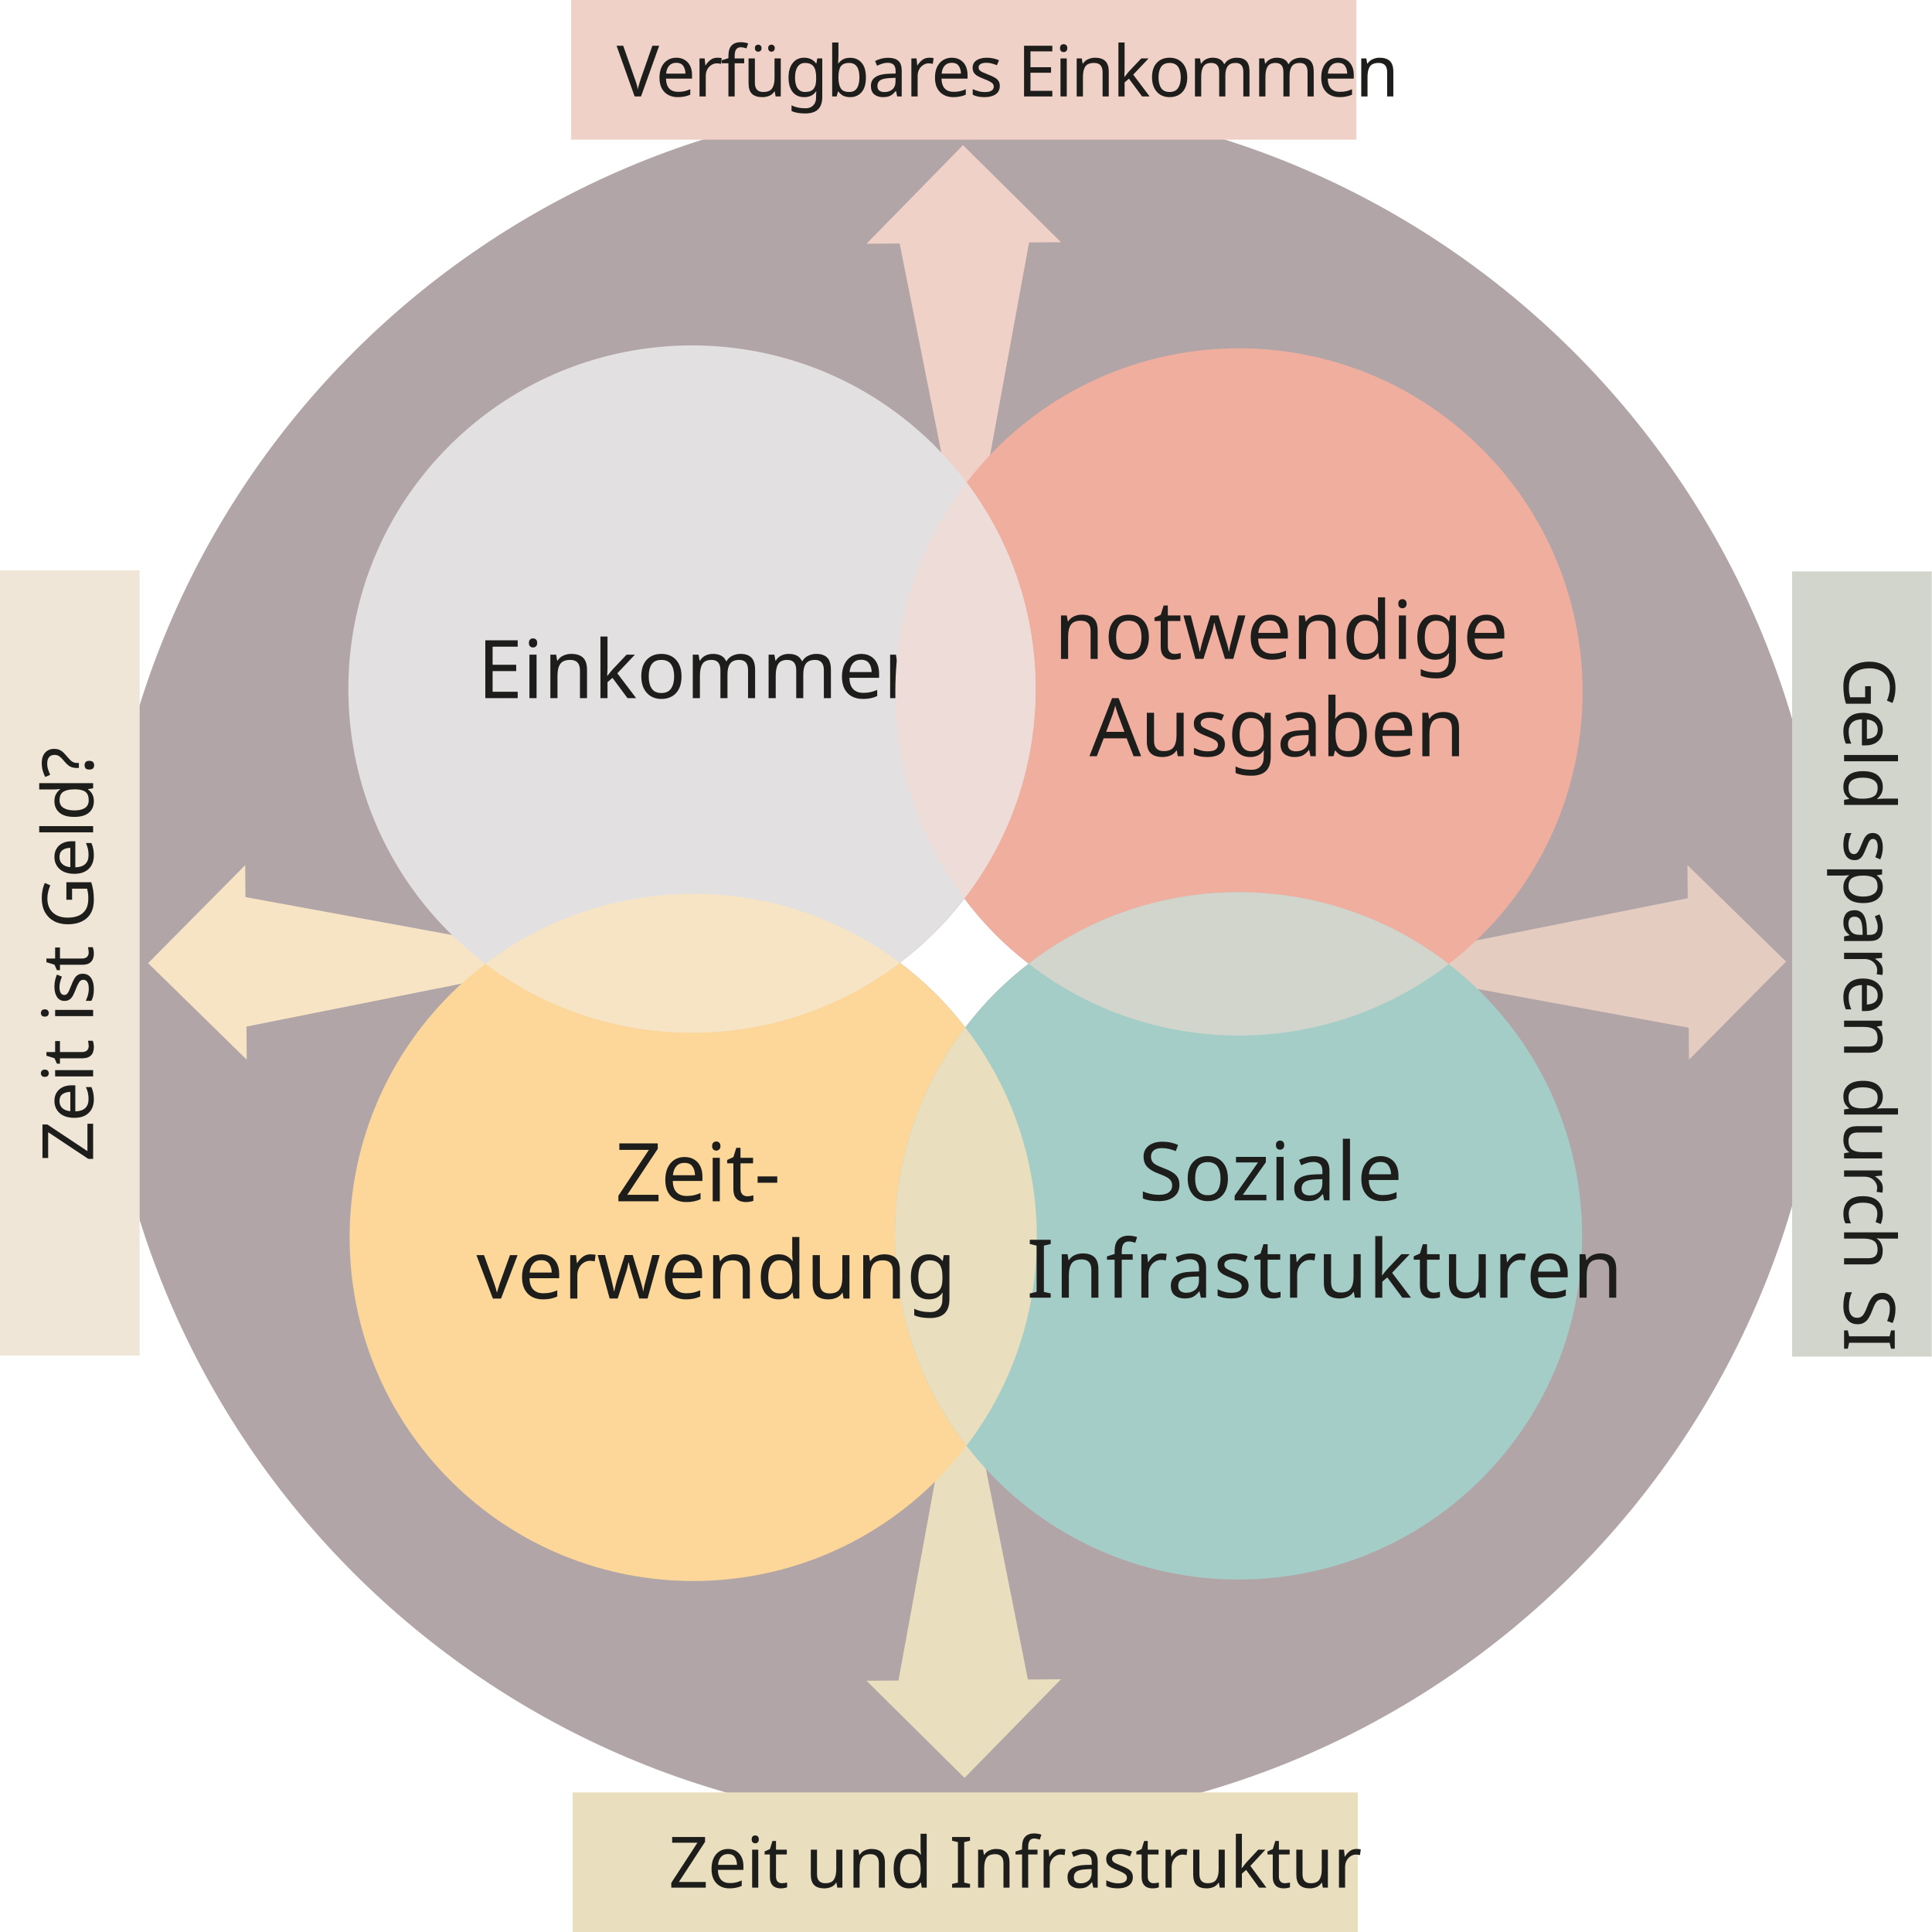
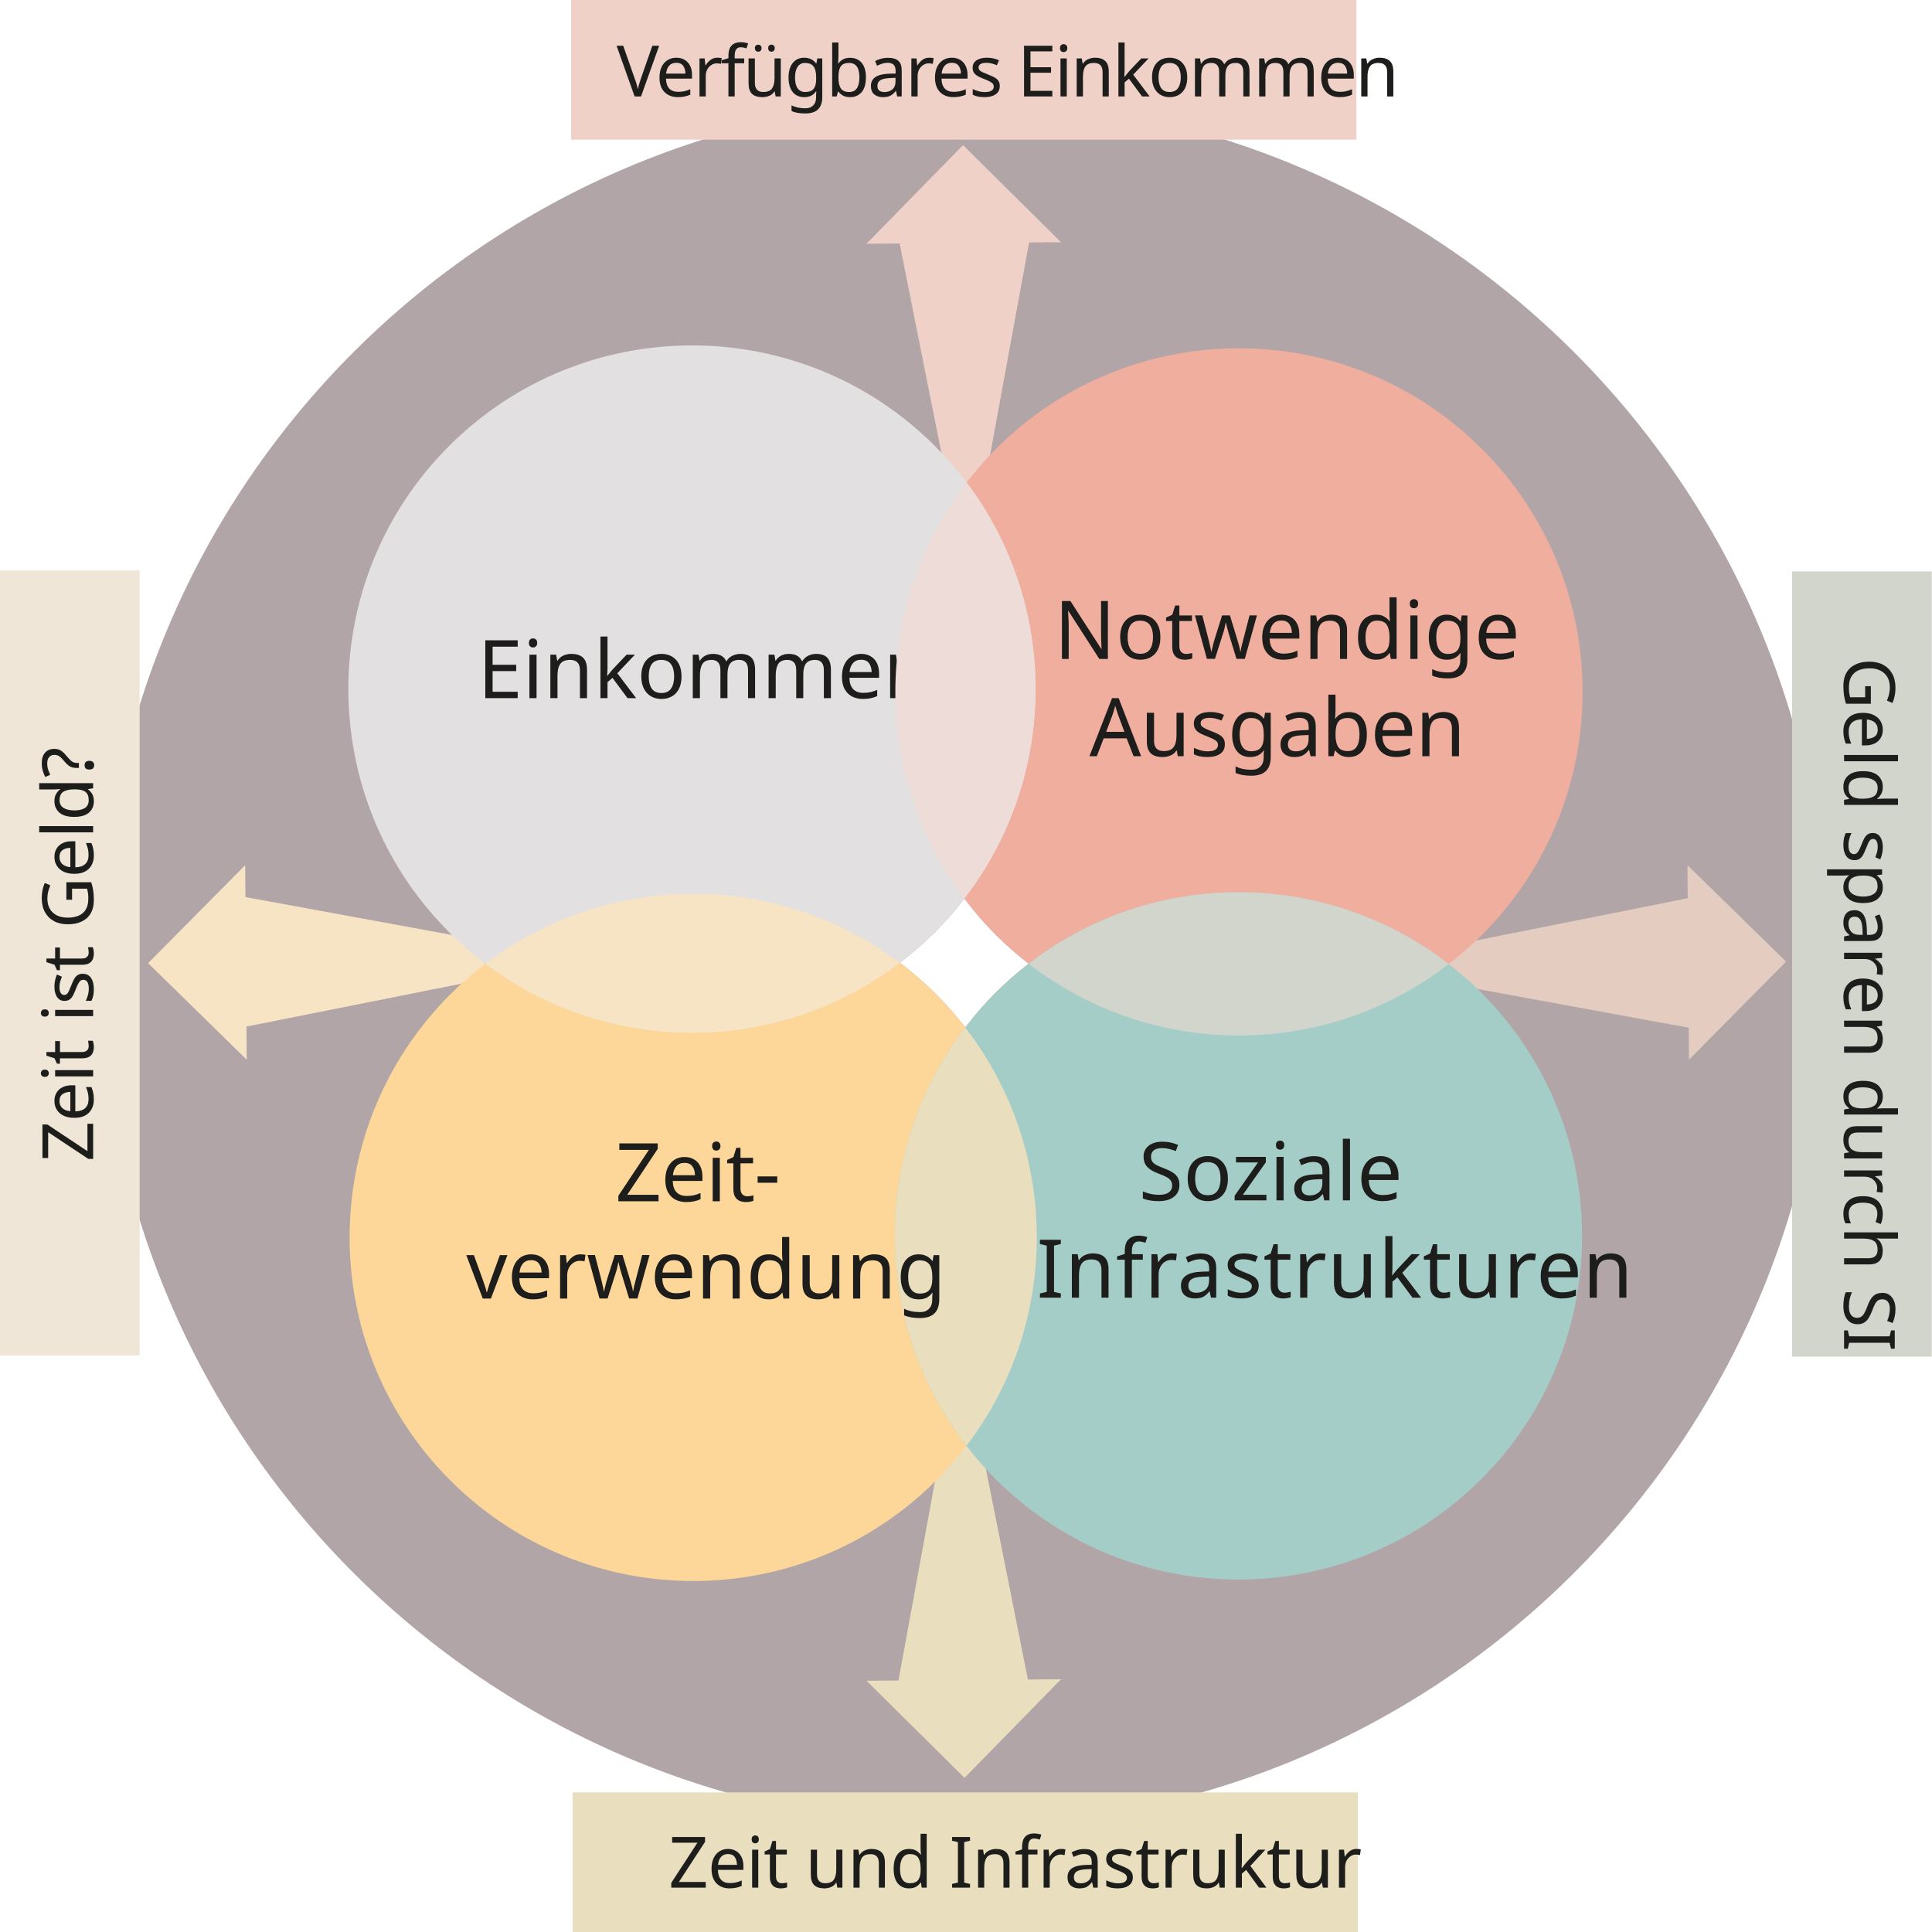
<svg xmlns="http://www.w3.org/2000/svg" viewBox="0 0 381.23 381.28">
  <defs>
    <style>
      #zeit_verwendung_text, #soziale_infrastrukturen_text {
        pointer-events: none;
      }

      .cls-1 {
        letter-spacing: -.01em;
      }

      .cls-2 {
        letter-spacing: .01em;
      }

      .cls-3 {
        fill: #f7e4c5;
      }

      .cls-4 {
        fill: #a5cdc8;
      }

      .cls-5 {
        fill: #e4cdc0;
      }

      .cls-6 {
        letter-spacing: -.01em;
      }

      .cls-7 {
        letter-spacing: 0em;
      }

      .cls-8 {
        letter-spacing: 0em;
      }

      .cls-9 {
        letter-spacing: 0em;
      }

      .cls-10 {
        letter-spacing: .02em;
      }

      .cls-11 {
        letter-spacing: 0em;
      }

      .cls-12 {
        fill: #d2d5cb;
      }

      .cls-13 {
        letter-spacing: .03em;
      }

      .cls-14 {
        letter-spacing: 0em;
      }

      .cls-15 {
        letter-spacing: 0em;
      }

      .cls-16 {
        fill: #fcd799;
      }

      .cls-17 {
        font-size: 16px;
      }

      .cls-17, .cls-18 {
        fill: #1d1d1b;
        font-family: 'MyriadPro-Regular', 'Myriad Pro', sans-serif;
      }

      .cls-19 {
        letter-spacing: 0em;
      }

      .cls-20 {
        letter-spacing: 0em;
      }

      .cls-21 {
        fill: #e9dfbe;
      }

      .cls-22 {
        letter-spacing: 0em;
      }

      .cls-23 {
        fill: #f0d1c7;
      }

      .cls-24 {
        letter-spacing: 0em;
      }

      .cls-25 {
        letter-spacing: -.01em;
      }

      .cls-26 {
        fill: #e2e0e1;
      }

      .cls-27 {
        fill: #f0e6d7;
      }

      .cls-28 {
        fill: #f0ae9f;
      }

      .cls-18 {
        font-size: 14px;
      }

      .cls-29 {
        letter-spacing: 0em;
      }

      .cls-30 {
        fill: #b2a5a7;
      }

      .cls-31 {
        letter-spacing: -.01em;
      }

      .cls-32 {
        letter-spacing: -.01em;
      }

      .cls-33 {
        letter-spacing: 0em;
      }

      .cls-34 {
        letter-spacing: -.03em;
      }

      .cls-35 {
        fill: #eddcd7;
      }
    </style>
  </defs>
  <g id="basis">
    <path class="cls-30" d="M190.2,19.62C96.12,19.62,19.86,95.88,19.86,189.95s76.26,170.34,170.34,170.34,170.34-76.26,170.34-170.34S284.27,19.62,190.2,19.62ZM196.47,195.92c-2.18,2.17-4.15,4.47-5.97,6.85-1.75-2.26-3.64-4.44-5.71-6.52-2.29-2.29-4.7-4.36-7.21-6.26,2.41-1.84,4.74-3.84,6.94-6.04,2.11-2.11,4.03-4.33,5.8-6.63,1.88,2.5,3.95,4.9,6.22,7.18,2.06,2.06,4.23,3.94,6.48,5.68-2.27,1.75-4.46,3.65-6.54,5.73Z" />
  </g>
  <g id="pfeile">
    <polygon class="cls-23" points="186.95 95.22 177.54 48.05 171.01 48.1 180.53 38.37 190.05 28.64 199.72 38.22 209.39 47.8 203.09 47.85 194.41 95.16 186.95 95.22" />
    <polygon class="cls-21" points="193.45 284.29 202.86 331.45 209.39 331.4 199.87 341.13 190.35 350.86 180.68 341.28 171.01 331.7 177.31 331.65 185.98 284.34 193.45 284.29" />
    <polygon class="cls-5" points="285.9 186.68 333.07 177.27 333.02 170.74 342.75 180.26 352.48 189.78 342.9 199.45 333.32 209.13 333.27 202.82 285.96 194.15 285.9 186.68" />
    <polygon class="cls-3" points="95.81 193.18 48.64 202.59 48.69 209.13 38.96 199.6 29.23 190.08 38.81 180.41 48.39 170.74 48.44 177.04 95.75 185.72 95.81 193.18" />
  </g>
  <g id="zeit_verwendung">
    <path class="cls-16" d="M190.49,202.77c-1.75-2.26-3.64-4.44-5.71-6.52-2.29-2.29-4.7-4.36-7.21-6.26-24.15-18.2-57.68-18.14-81.76.2-2.41,1.84-4.74,3.84-6.94,6.04-26.49,26.48-26.5,69.42-.02,95.91,26.48,26.49,69.42,26.5,95.91.02,2.18-2.17,4.15-4.47,5.97-6.85,18.59-24.32,18.51-58.31-.24-82.55Z" />
  </g>
  <g id="notwendige_ausgaben">
    <path class="cls-28" d="M292.46,88.61c-26.48-26.49-69.42-26.5-95.91-.02-2.11,2.11-4.03,4.33-5.8,6.63-18.59,24.11-18.74,57.85-.44,82.11,1.88,2.5,3.95,4.9,6.22,7.18,2.06,2.06,4.23,3.94,6.48,5.68,24.33,18.87,58.54,18.89,82.9.06,2.27-1.75,4.46-3.65,6.54-5.73,26.49-26.48,26.5-69.42.02-95.91Z" />
    <text class="cls-17" transform="translate(208.03 130.04)">
-       <tspan x="0" y="0">notwendige</tspan>
+       <tspan x="0" y="0">Notwendige</tspan>
      <tspan class="cls-6" x="6.97" y="19.2">Ausgaben</tspan>
    </text>
  </g>
  <g id="soziale_infrastrukturen">
    <path class="cls-4" d="M292.38,195.94c-2.06-2.06-4.23-3.94-6.48-5.68-24.33-18.87-58.54-18.89-82.9-.06-2.27,1.75-4.46,3.65-6.54,5.73-2.18,2.17-4.15,4.47-5.97,6.85-18.59,24.32-18.51,58.31.24,82.55,1.75,2.26,3.64,4.44,5.71,6.52,26.48,26.49,69.42,26.5,95.91.02,26.49-26.48,26.5-69.42.02-95.91Z" />
  </g>
  <g id="einkommen">
    <path class="cls-26" d="M190.75,95.22c-1.88-2.5-3.95-4.9-6.22-7.18-26.48-26.49-69.42-26.5-95.91-.02-26.49,26.48-26.5,69.42-.02,95.91,2.29,2.29,4.7,4.36,7.21,6.25,24.15,18.2,57.68,18.14,81.76-.2,2.41-1.84,4.74-3.84,6.94-6.04,2.11-2.11,4.03-4.33,5.8-6.63,18.59-24.11,18.74-57.85.44-82.11Z" />
    <text class="cls-17" transform="translate(94.23 137.78)">
      <tspan x="0" y="0">Einkommen</tspan>
    </text>
  </g>
  <g id="schnittflaechen">
    <path class="cls-12" d="M203.01,190.19c24.33,18.87,58.54,18.89,82.9.06-24.33-18.87-58.54-18.89-82.9-.06Z" />
    <path class="cls-3" d="M177.57,190c-24.15-18.2-57.68-18.14-81.76.2,24.15,18.2,57.68,18.14,81.76-.2Z" />
    <path class="cls-21" d="M190.49,202.77c-18.59,24.32-18.51,58.31.24,82.55,18.59-24.32,18.51-58.31-.24-82.55Z" />
    <path class="cls-35" d="M190.31,177.33c18.59-24.11,18.74-57.85.44-82.11-18.59,24.11-18.74,57.85-.44,82.11Z" />
  </g>
  <g id="zeit_verwendung_text">
    <text class="cls-17" transform="translate(121.43 237.07)">
      <tspan class="cls-31" x="0" y="0">Zeit-</tspan>
-       <tspan class="cls-24" x="-27.41" y="19.2">verwendung</tspan>
+       <tspan class="cls-24" x="-29.41" y="19.2">verwendung</tspan>
    </text>
  </g>
  <g id="soziale_infrastrukturen_text">
    <text class="cls-17" transform="translate(224.73 236.89)">
      <tspan class="cls-19" x="0" y="0">Soziale</tspan>
-       <tspan class="cls-2" x="-22.14" y="19.2">Infrastrukturen</tspan>
+       <tspan class="cls-2" x="-20.14" y="19.2">Infrastrukturen</tspan>
    </text>
  </g>
  <g id="zeit_und_infrastruktur">
    <rect class="cls-21" x="113.01" y="353.73" width="154.96" height="27.56" />
    <text class="cls-18" transform="translate(131.96 371.03) scale(.98 1)">
      <tspan class="cls-25" x="0" y="1.5">Zeit und Infrastruktur</tspan>
    </text>
  </g>
  <g id="geld_sparen_durch_SI">
    <rect class="cls-12" x="289.97" y="176.48" width="154.96" height="27.56" transform="translate(557.71 -177.2) rotate(90)" />
    <text class="cls-18" transform="translate(364.43 126.72) rotate(90)">
      <tspan class="cls-7" x="3" y="0.5">Geld sparen durch SI</tspan>
    </text>
  </g>
  <g id="zeit_ist_geld">
    <rect class="cls-27" x="-63.7" y="176.27" width="154.96" height="27.56" transform="translate(203.83 176.27) rotate(90)" />
    <text class="cls-18" transform="translate(16.88 229.24) rotate(-90)">
      <tspan class="cls-1" x="0" y="1.5">Zeit ist Geld?</tspan>
    </text>
  </g>
  <g id="verfuegbares_einkommen">
    <rect class="cls-23" x="112.72" width="154.96" height="27.56" />
    <text class="cls-18" transform="translate(118.68 18.03)">
      <tspan class="cls-34" x="3" y="1">Verfügbares Einkommen</tspan>
    </text>
  </g>
</svg>
